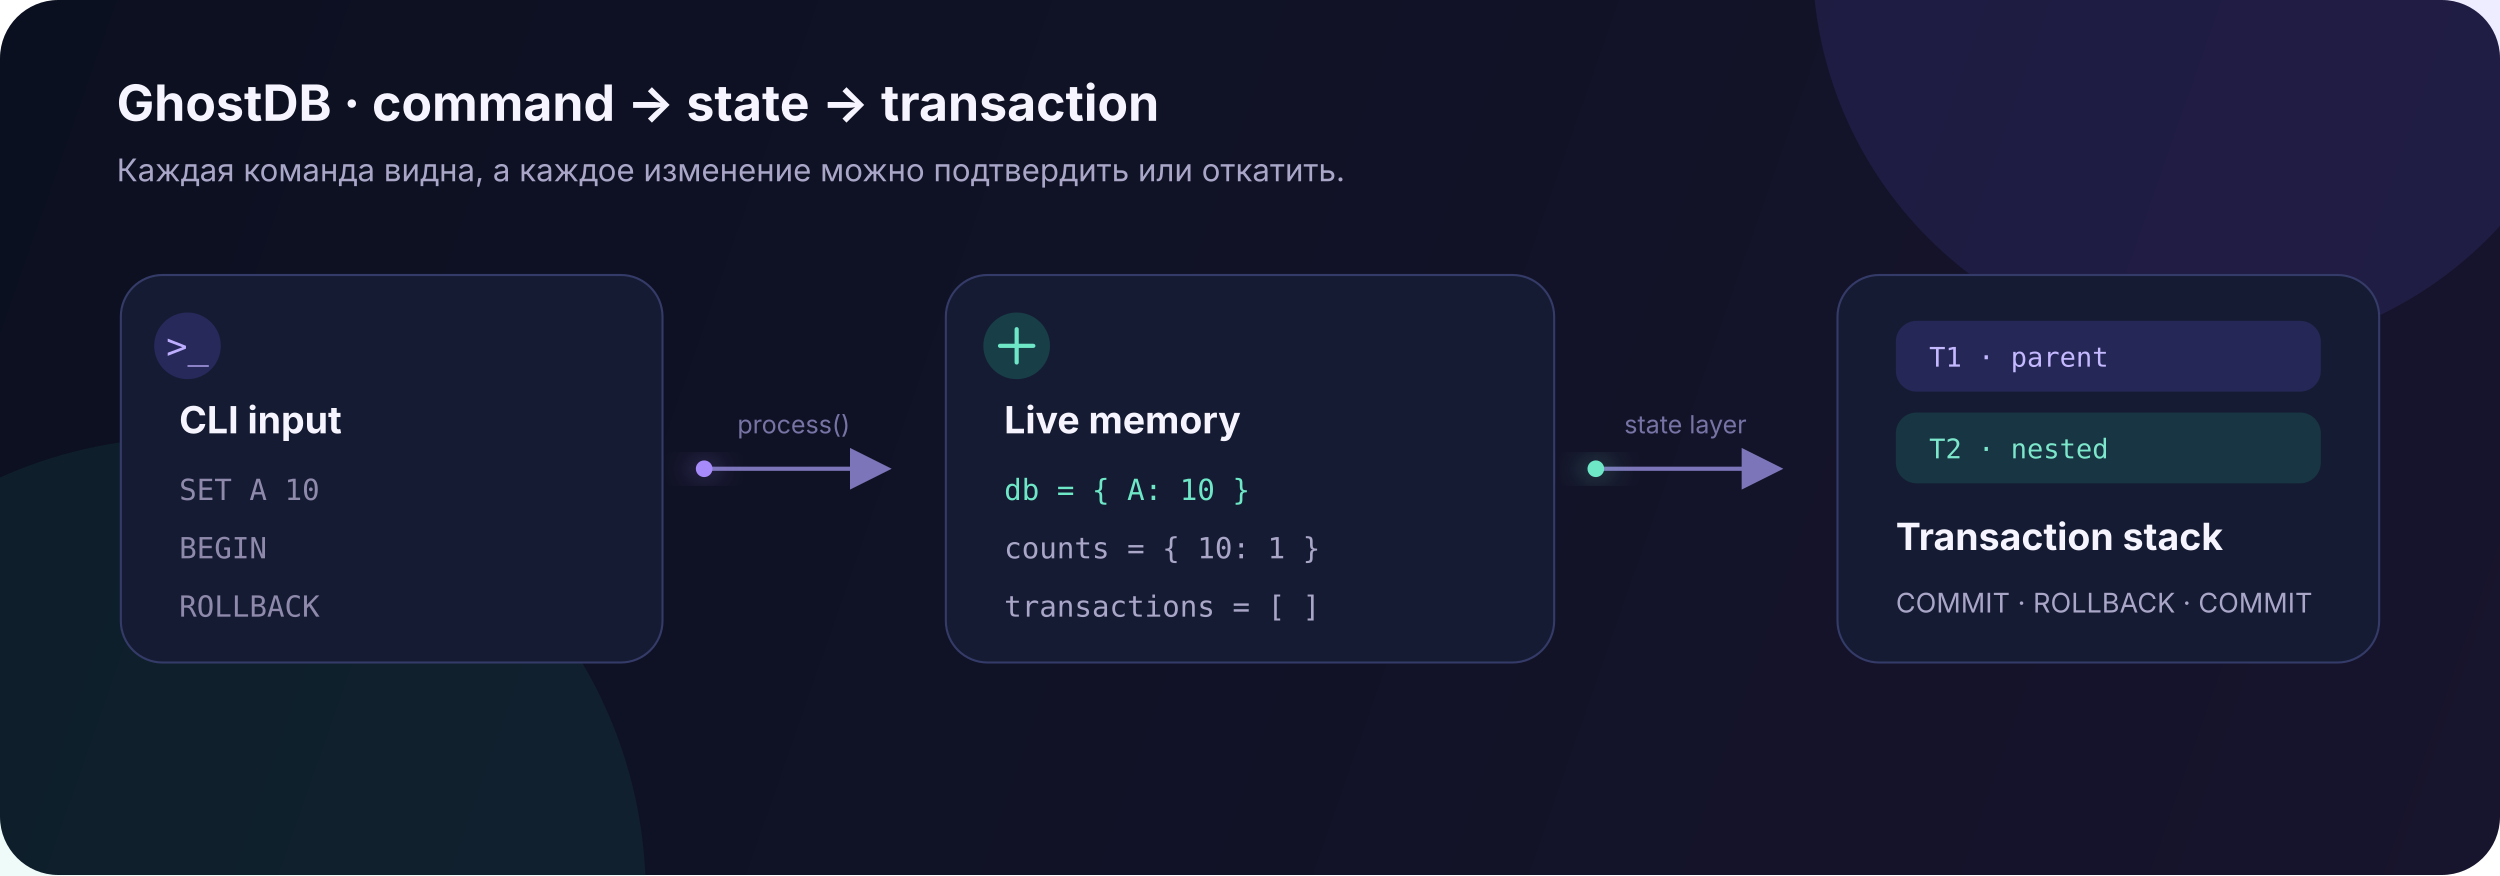
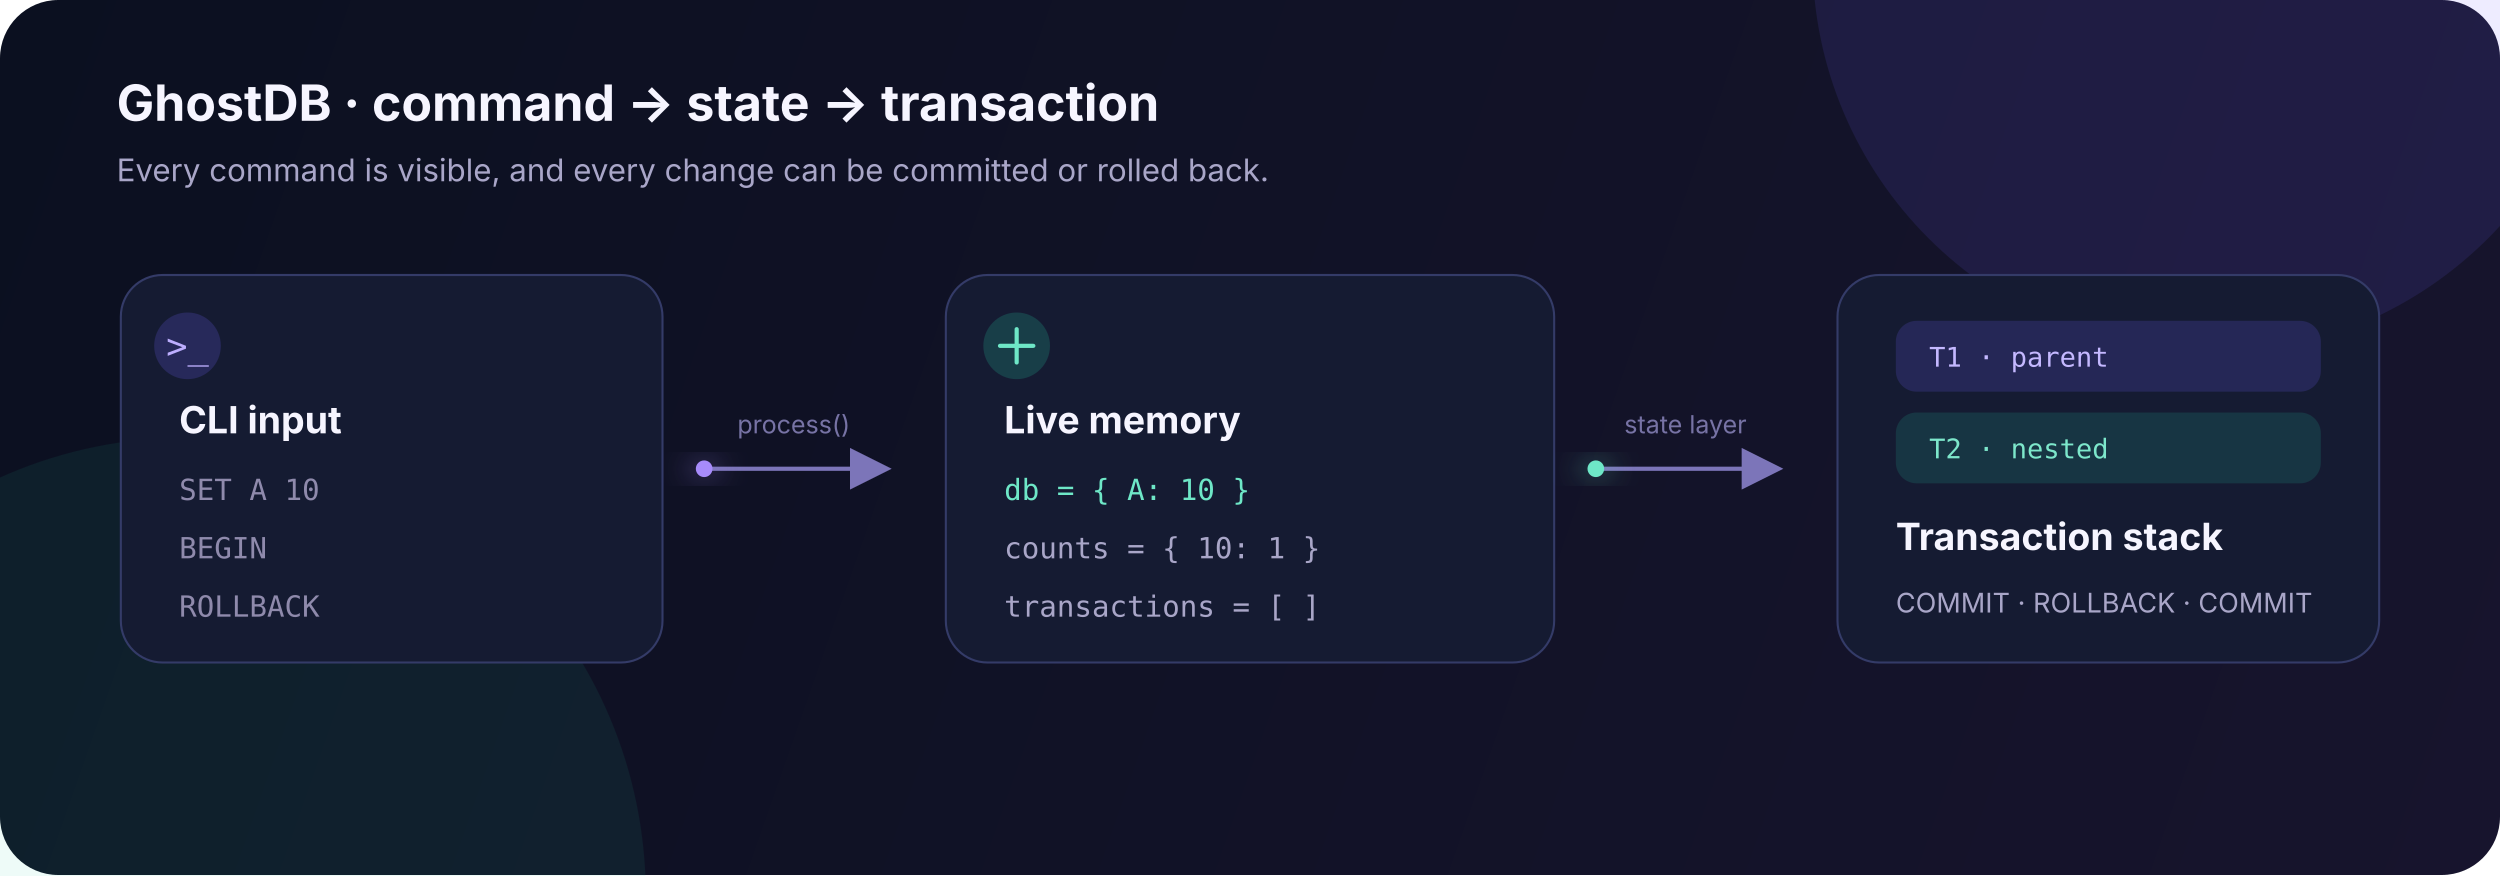
<svg xmlns="http://www.w3.org/2000/svg" width="1200" height="420" viewBox="0 0 1200 420" fill="none" role="img" aria-labelledby="title desc">
  <defs>
    <linearGradient id="bg" x1="0" y1="0" x2="1200" y2="420" gradientUnits="userSpaceOnUse">
      <stop stop-color="#0B1020" />
      <stop offset="1" stop-color="#17142D" />
    </linearGradient>
    <linearGradient id="violet" x1="0" y1="0" x2="1" y2="1">
      <stop stop-color="#A78BFA" />
      <stop offset="1" stop-color="#6D5DFB" />
    </linearGradient>
    <linearGradient id="mint" x1="0" y1="0" x2="1" y2="1">
      <stop stop-color="#6EE7C7" />
      <stop offset="1" stop-color="#22C7A0" />
    </linearGradient>
    <filter id="glow" x="-50%" y="-50%" width="200%" height="200%">
      <feGaussianBlur stdDeviation="8" result="blur" />
      <feMerge>
        <feMergeNode in="blur" />
        <feMergeNode in="SourceGraphic" />
      </feMerge>
    </filter>
    <marker id="arrow" markerWidth="10" markerHeight="10" refX="8" refY="5" orient="auto">
      <path d="M0 0L10 5L0 10Z" fill="#7C75B9" />
    </marker>
  </defs>
  <rect width="1200" height="420" rx="28" fill="url(#bg)" />
  <circle cx="1060" cy="-20" r="190" fill="#6D5DFB" opacity=".12" />
  <circle cx="90" cy="430" r="220" fill="#22C7A0" opacity=".08" />
  <text x="56" y="58" fill="#F6F5FF" font-family="Inter,Segoe UI,sans-serif" font-size="24" font-weight="700">GhostDB · command → state → transaction</text>
-   <text x="56" y="87" fill="#A9A6C8" font-family="Inter,Segoe UI,sans-serif" font-size="15">Каждая команда видна, а каждое изменение можно подтвердить или откатить.</text>
+   <text x="56" y="87" fill="#A9A6C8" font-family="Inter,Segoe UI,sans-serif" font-size="15">Every command is visible, and every change can be committed or rolled back.</text>
  <g transform="translate(58 132)">
    <rect width="260" height="186" rx="20" fill="#151B32" stroke="#343B68" />
    <circle cx="32" cy="34" r="16" fill="#6D5DFB" opacity=".2" />
    <text x="32" y="40" text-anchor="middle" fill="#BDAEFF" font-family="monospace" font-size="17">&gt;_</text>
    <text x="28" y="76" fill="#F6F5FF" font-family="Inter,Segoe UI,sans-serif" font-size="18" font-weight="700">CLI input</text>
    <text x="28" y="108" fill="#8F8AAC" font-family="monospace" font-size="14">SET A 10</text>
    <text x="28" y="136" fill="#8F8AAC" font-family="monospace" font-size="14">BEGIN</text>
    <text x="28" y="164" fill="#8F8AAC" font-family="monospace" font-size="14">ROLLBACK</text>
  </g>
  <path d="M338 225H424" stroke="#7C75B9" stroke-width="2" marker-end="url(#arrow)" />
  <text x="381" y="208" text-anchor="middle" fill="#7773A5" font-family="Inter,Segoe UI,sans-serif" font-size="12">process()</text>
  <g transform="translate(454 132)">
    <rect width="292" height="186" rx="20" fill="#151B32" stroke="#343B68" />
    <circle cx="34" cy="34" r="16" fill="#22C7A0" opacity=".2" />
    <path d="M26 34h16M34 26v16" stroke="#6EE7C7" stroke-width="2" stroke-linecap="round" />
    <text x="28" y="76" fill="#F6F5FF" font-family="Inter,Segoe UI,sans-serif" font-size="18" font-weight="700">Live memory</text>
    <text x="28" y="108" fill="#6EE7C7" font-family="monospace" font-size="14">db = { A: 10 }</text>
    <text x="28" y="136" fill="#A9A6C8" font-family="monospace" font-size="14">counts = { 10: 1 }</text>
    <text x="28" y="164" fill="#A9A6C8" font-family="monospace" font-size="14">transactions = [ ]</text>
  </g>
  <path d="M766 225H852" stroke="#7C75B9" stroke-width="2" marker-end="url(#arrow)" />
  <text x="809" y="208" text-anchor="middle" fill="#7773A5" font-family="Inter,Segoe UI,sans-serif" font-size="12">state layer</text>
  <g transform="translate(882 132)">
    <rect width="260" height="186" rx="20" fill="#151B32" stroke="#343B68" />
    <rect x="28" y="22" width="204" height="34" rx="10" fill="#6D5DFB" opacity=".18" />
    <text x="44" y="44" fill="#C4B8FF" font-family="monospace" font-size="13">T1 · parent</text>
    <rect x="28" y="66" width="204" height="34" rx="10" fill="#22C7A0" opacity=".15" />
    <text x="44" y="88" fill="#7DE7CB" font-family="monospace" font-size="13">T2 · nested</text>
    <text x="28" y="132" fill="#F6F5FF" font-family="Inter,Segoe UI,sans-serif" font-size="18" font-weight="700">Transaction stack</text>
    <text x="28" y="162" fill="#A9A6C8" font-family="Inter,Segoe UI,sans-serif" font-size="13">COMMIT · ROLLBACK · COMMIT</text>
  </g>
  <g filter="url(#glow)">
    <circle cx="338" cy="225" r="4" fill="#A78BFA" />
    <circle cx="766" cy="225" r="4" fill="#6EE7C7" />
  </g>
</svg>
